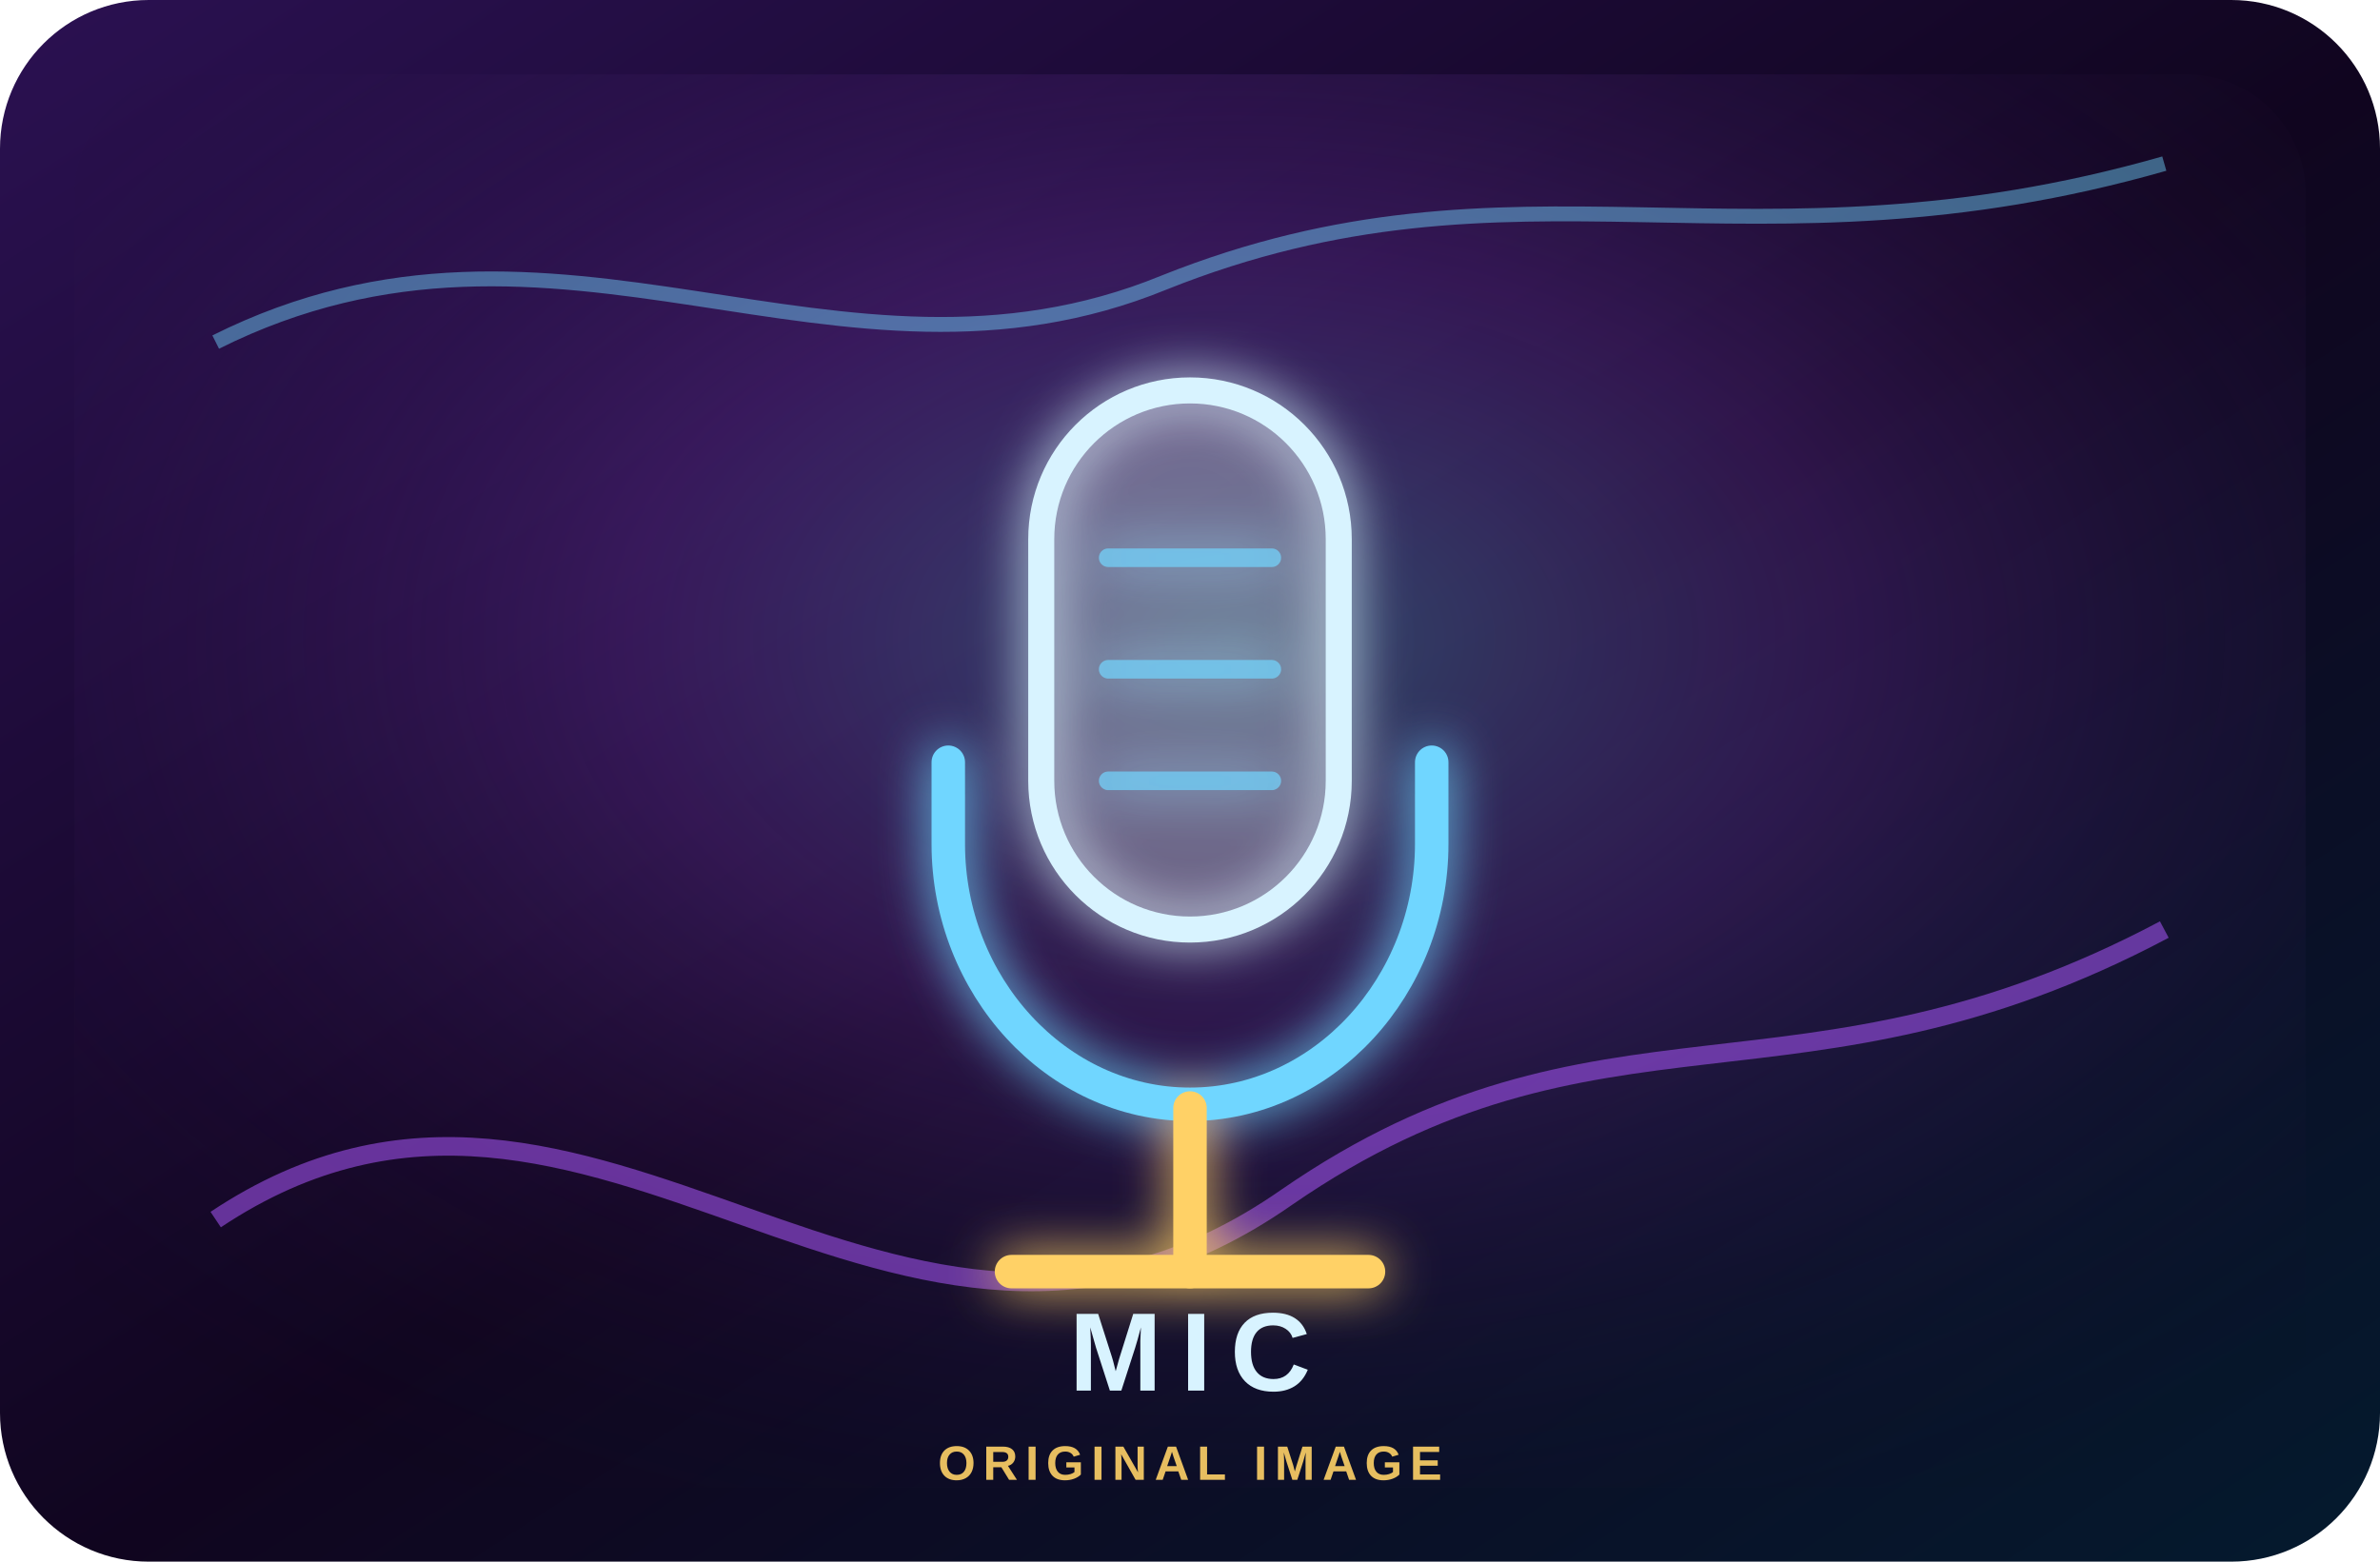
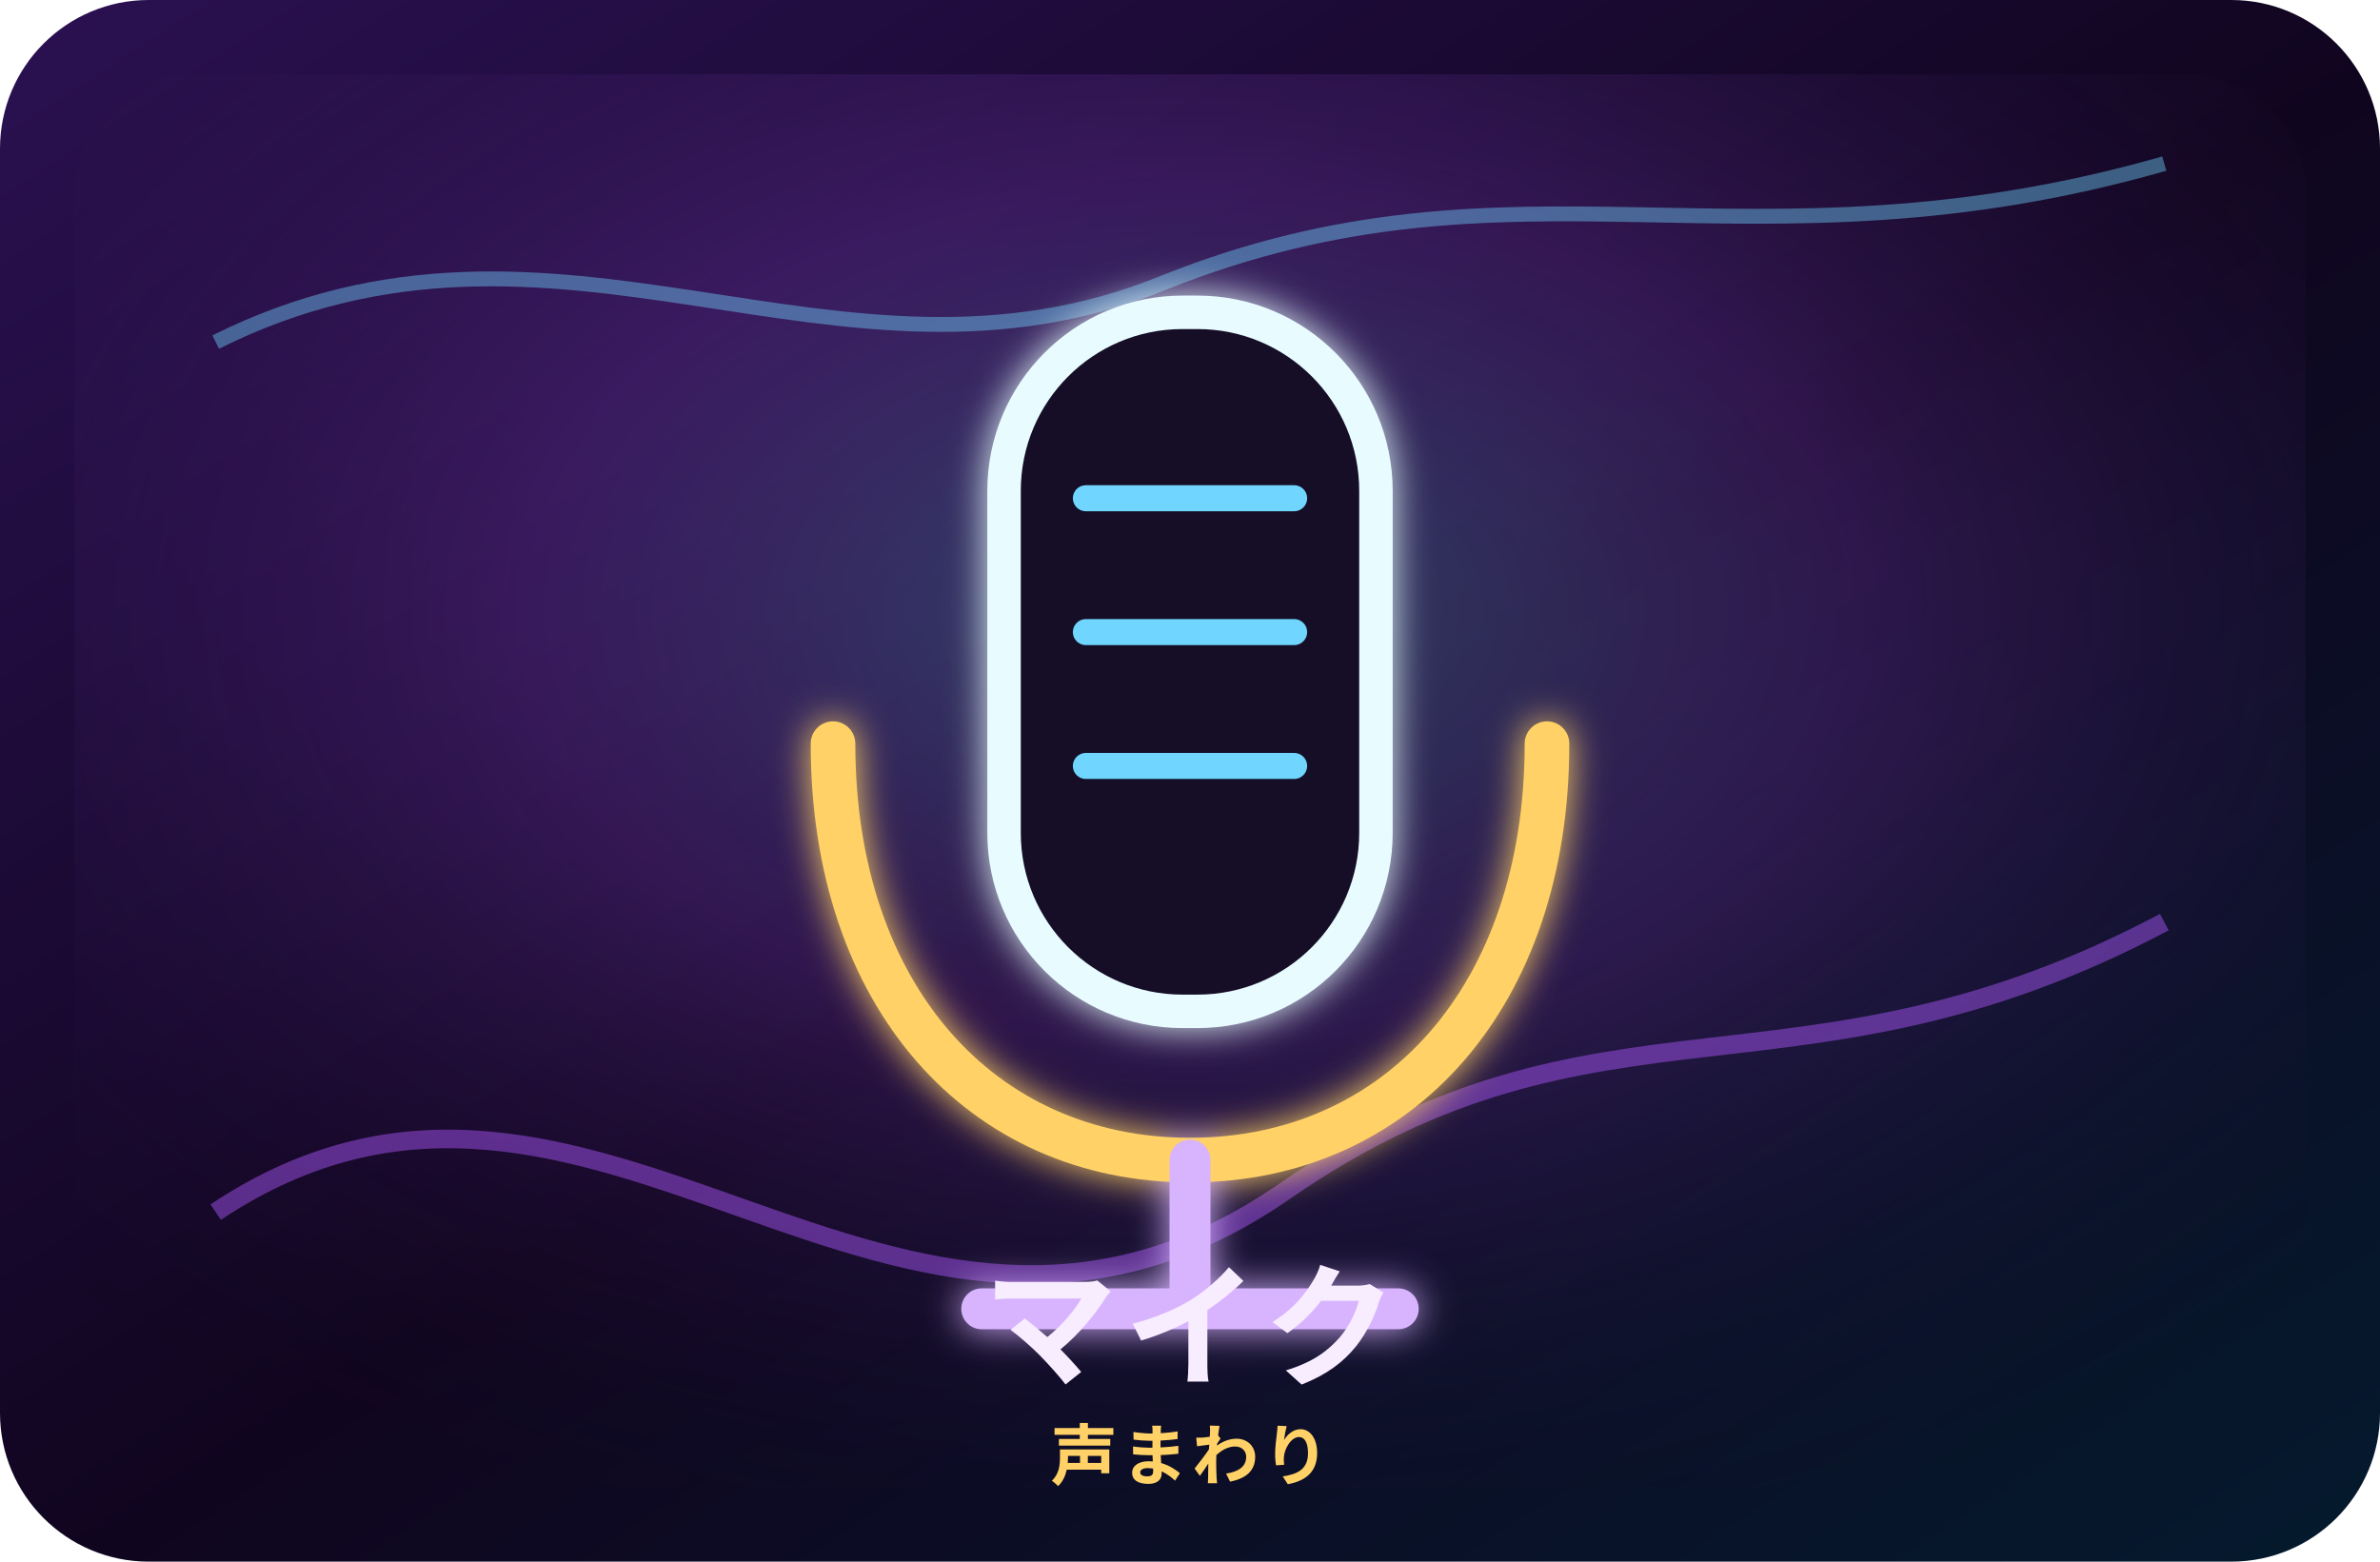
<svg xmlns="http://www.w3.org/2000/svg" aria-labelledby="title desc" role="img" viewBox="0 0 640 420">
  <defs>
-     <linearGradient id="c" y2="1">
-       <stop stop-color="#2b1152" offset="0" />
-       <stop stop-color="#10051f" offset=".52" />
-       <stop stop-color="#041a2e" offset="1" />
+     <linearGradient id="bg" x1="0" x2="1" y1="0" y2="1">
+       <stop offset="0" stop-color="#2b1152" />
+       <stop offset=".52" stop-color="#10051f" />
+       <stop offset="1" stop-color="#041a2e" />
    </linearGradient>
-     <radialGradient id="b" cx=".52" cy=".4" r=".72">
-       <stop stop-color="#70d6ff" stop-opacity=".34" offset="0" />
-       <stop stop-color="#a855f7" stop-opacity=".2" offset=".38" />
-       <stop stop-opacity="0" offset="1" />
+     <radialGradient id="glow" cx=".50" cy=".38" r=".72">
+       <stop offset="0" stop-color="#70d6ff" stop-opacity=".30" />
+       <stop offset=".42" stop-color="#a855f7" stop-opacity=".20" />
+       <stop offset="1" stop-color="#000000" stop-opacity="0" />
    </radialGradient>
-     <filter id="a" x="-20%" y="-20%" width="140%" height="140%">
-       <feGaussianBlur result="blur" stdDeviation="7" />
+     <filter id="softGlow" x="-20%" y="-20%" width="140%" height="140%">
+       <feGaussianBlur stdDeviation="5" result="blur" />
      <feMerge>
        <feMergeNode in="blur" />
        <feMergeNode in="SourceGraphic" />
      </feMerge>
    </filter>
+     <style>
+       .main{filter:url(#softGlow)}
+       .label{font-family:-apple-system,BlinkMacSystemFont,'Hiragino Sans','Yu Gothic',Meiryo,Arial,sans-serif;font-weight:900;fill:#f8ecff;text-anchor:middle;letter-spacing:2px}
+       .sub{font-family:-apple-system,BlinkMacSystemFont,'Hiragino Sans','Yu Gothic',Meiryo,Arial,sans-serif;font-weight:800;fill:#ffd166;text-anchor:middle;letter-spacing:1px}
+     </style>
  </defs>
-   <rect width="640" height="420" rx="40" fill="url(#c)" />
-   <rect x="20" y="20" width="600" height="380" rx="32" fill="url(#b)" />
-   <path d="m58 328c102-68 182 68 288-6 84-58 138-20 236-72" fill="none" opacity=".55" stroke="#a855f7" stroke-width="5" />
-   <path d="m58 92c92-46 167 20 255-16 95-38 157 0 269-32" fill="none" opacity=".45" stroke="#70d6ff" stroke-width="4" />
-   <g filter="url(#a)">
-     <rect x="280" y="105" width="80" height="145" rx="40" fill="rgba(255,255,255,.16)" stroke="#d8f3ff" stroke-width="7" />
-     <path d="m255 205v22c0 38 29 70 65 70s65-32 65-70v-22" fill="none" stroke="#70d6ff" stroke-linecap="round" stroke-width="9" />
-     <path d="m320 298v44" stroke="#ffd166" stroke-linecap="round" stroke-width="9" />
-     <path d="m272 342h96" stroke="#ffd166" stroke-linecap="round" stroke-width="9" />
-     <path d="m298 150h44m-44 30h44m-44 30h44" stroke="rgba(112,214,255,.7)" stroke-linecap="round" stroke-width="5" />
+   <rect width="640" height="420" rx="40" fill="url(#bg)" />
+   <rect x="20" y="20" width="600" height="380" rx="32" fill="url(#glow)" />
+   <path d="M58 326 C160 258 240 394 346 320 C430 262 484 300 582 248" fill="none" opacity=".48" stroke="#a855f7" stroke-width="5" />
+   <path d="M58 92 C150 46 225 112 313 76 C408 38 470 76 582 44" fill="none" opacity=".42" stroke="#70d6ff" stroke-width="4" />
+   <g class="main" transform="translate(0,0)">
+     <rect x="270" y="84" width="100" height="188" rx="48" fill="#141026" stroke="#e8fbff" stroke-width="9" />
+     <path d="M292 134 H348 M292 170 H348 M292 206 H348" stroke="#70d6ff" stroke-width="7" stroke-linecap="round" />
+     <path d="M224 200 C224 268 264 312 320 312 C376 312 416 268 416 200" fill="none" stroke="#ffd166" stroke-width="12" stroke-linecap="round" />
+     <path d="M320 312 V352 M264 352 H376" stroke="#d8b4fe" stroke-width="11" stroke-linecap="round" />
  </g>
-   <text x="320" y="374" fill="#d8f3ff" font-family="Arial, Helvetica, sans-serif" font-size="30" font-weight="900" letter-spacing="5" text-anchor="middle">MIC</text>
-   <text x="320" y="398" fill="#ffd166" font-family="Arial, Helvetica, sans-serif" font-size="13" font-weight="700" letter-spacing="2" opacity=".9" text-anchor="middle">ORIGINAL IMAGE</text>
+   <text class="label" x="320" y="370" font-size="36">マイク</text>
+   <text class="sub" x="320" y="398" font-size="18">声まわり</text>
</svg>
